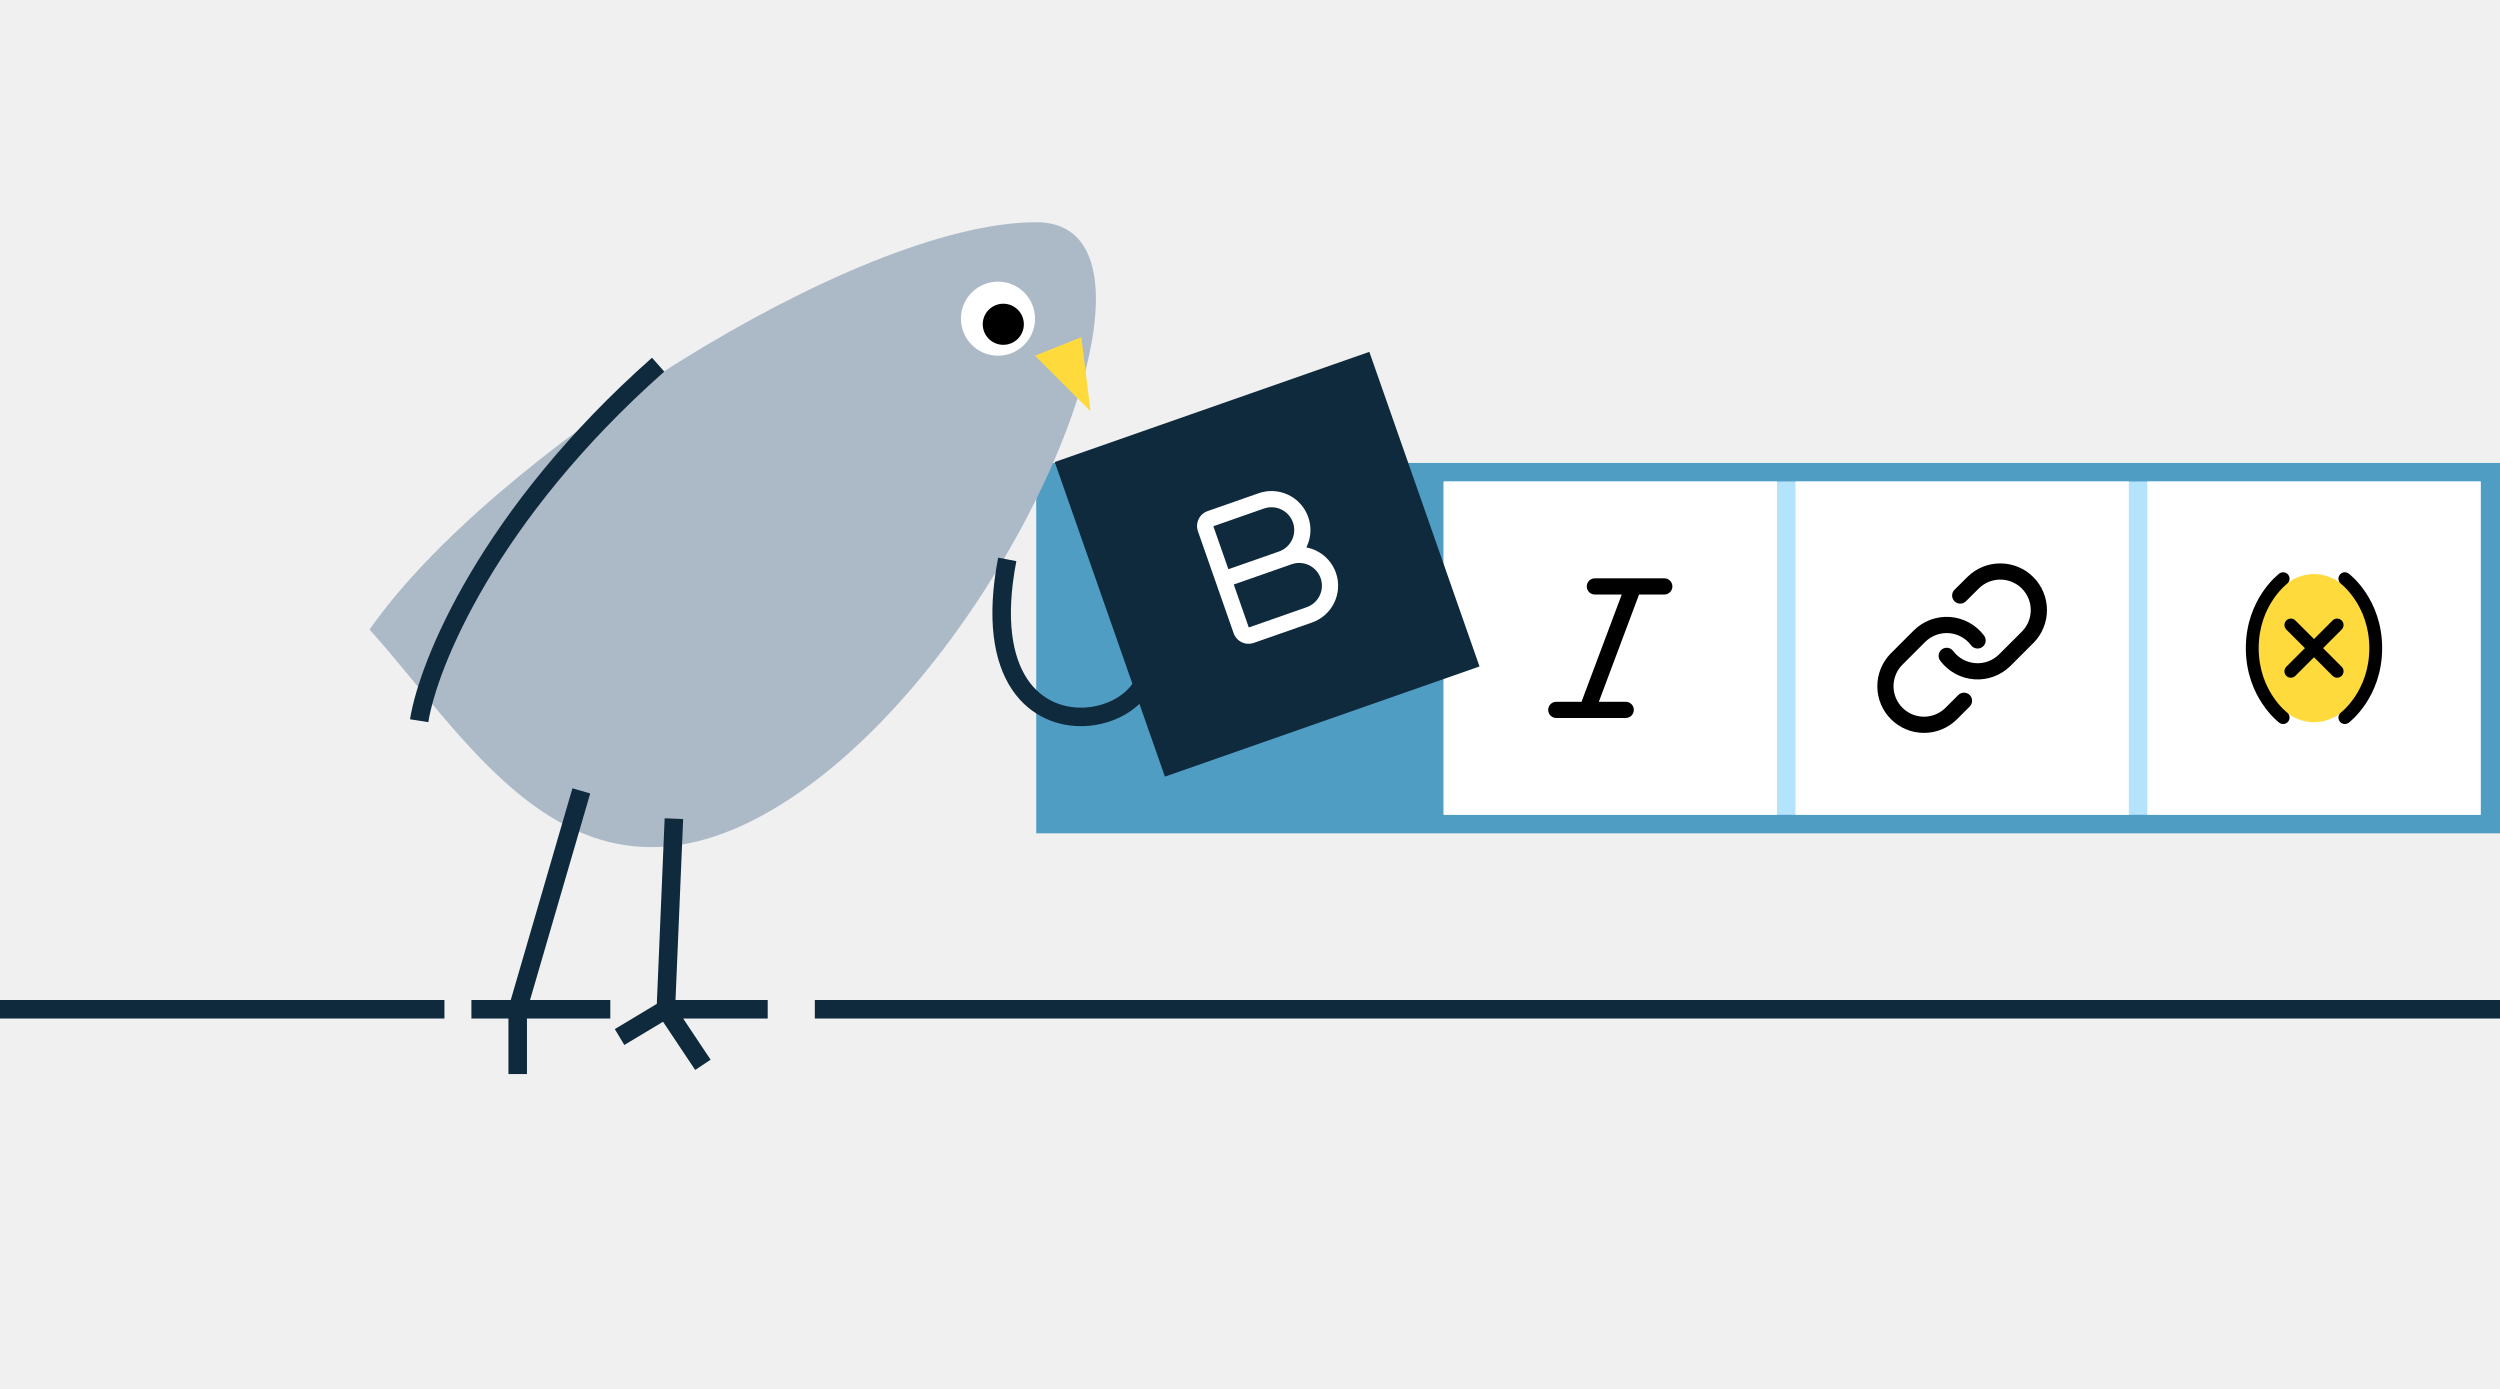
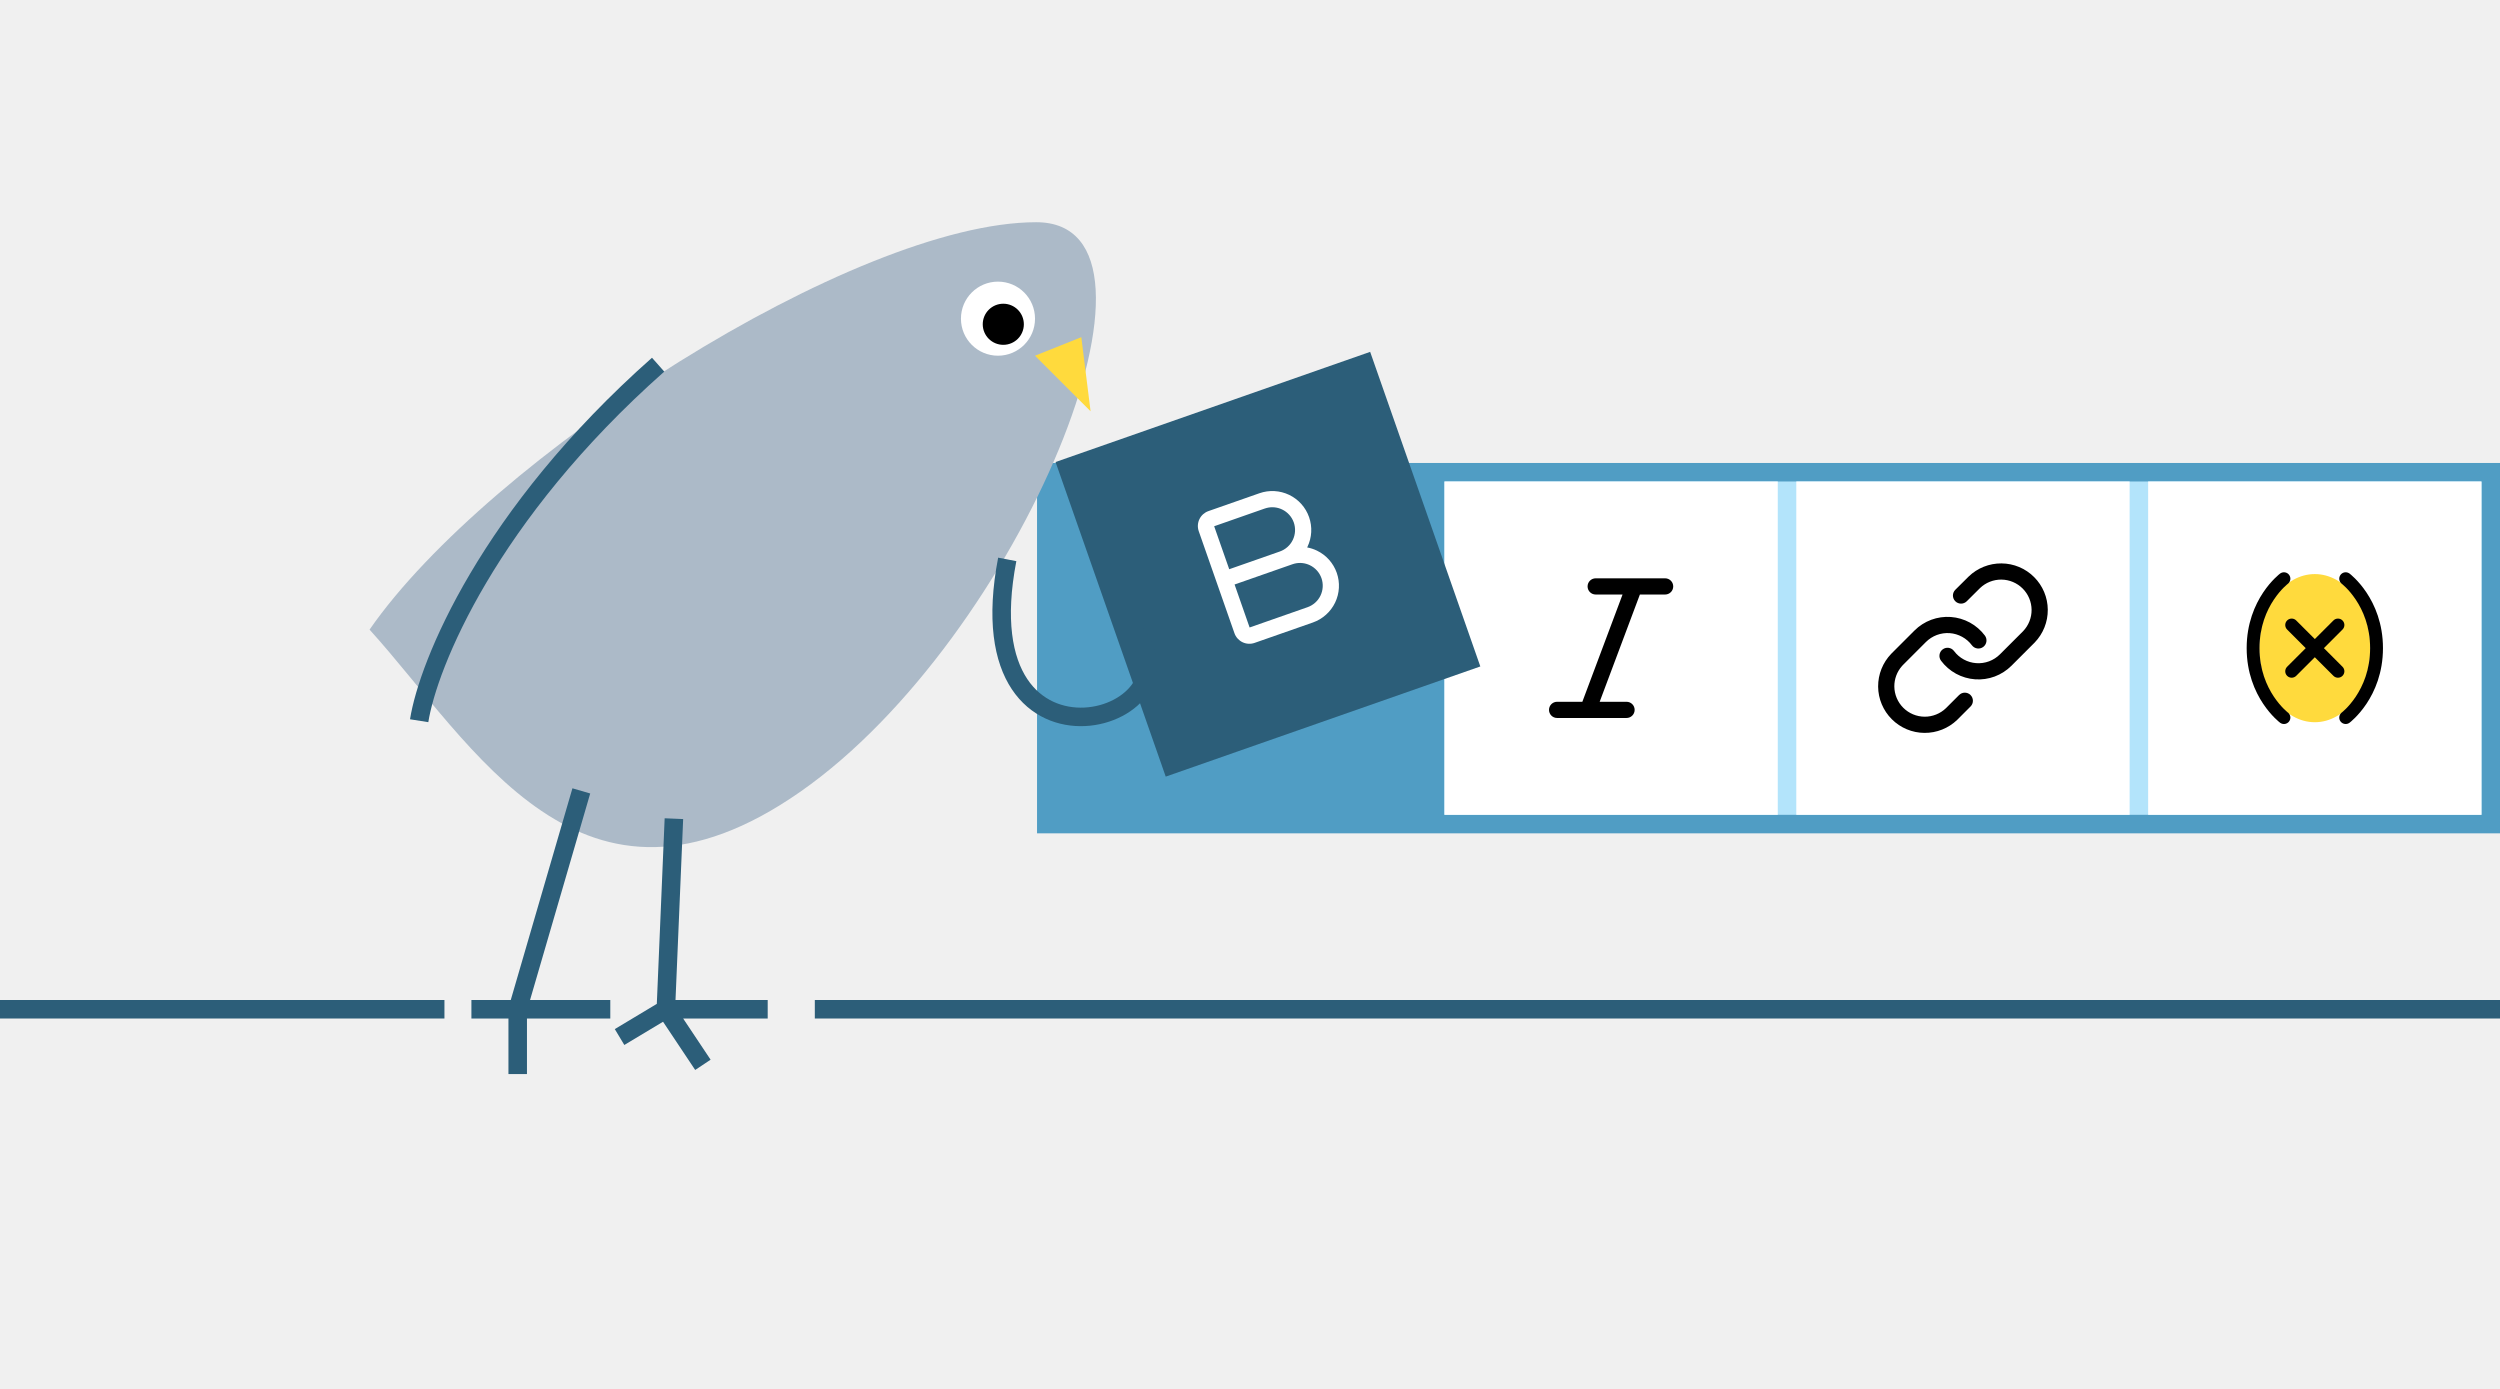
<svg xmlns="http://www.w3.org/2000/svg" width="135" height="75" viewBox="0 0 135 75" fill="none">
-   <g clip-path="url(#clip0_5619_1352)">
-     <rect width="200" height="20" transform="translate(55.9558 25)" fill="#509DC4" />
-     <rect width="56" height="18" transform="translate(77.9558 26)" fill="#B3E4FB" />
-     <rect width="18" height="18" transform="translate(77.9558 26)" fill="white" />
-     <path d="M89.873 31.229C90.114 31.229 90.31 31.425 90.31 31.667C90.31 31.908 90.114 32.104 89.873 32.104H88.509L86.337 37.896H87.789C88.031 37.896 88.227 38.092 88.227 38.333C88.227 38.575 88.031 38.771 87.789 38.771H84.039C83.797 38.771 83.602 38.575 83.602 38.333C83.602 38.092 83.797 37.896 84.039 37.896H85.402L87.574 32.104H86.123C85.881 32.104 85.685 31.908 85.685 31.667C85.685 31.425 85.881 31.229 86.123 31.229H89.873Z" fill="black" />
-     <rect width="18" height="18" transform="translate(96.9558 26)" fill="white" />
-     <g clip-path="url(#clip1_5619_1352)">
-       <path d="M105.301 33.317C105.662 33.343 106.012 33.446 106.33 33.619C106.647 33.792 106.923 34.032 107.139 34.321C107.284 34.515 107.245 34.789 107.051 34.934C106.858 35.078 106.583 35.039 106.439 34.845C106.297 34.656 106.117 34.5 105.91 34.387C105.703 34.274 105.474 34.206 105.238 34.189C105.003 34.173 104.767 34.207 104.546 34.289C104.325 34.372 104.124 34.501 103.957 34.667L102.712 35.912L102.657 35.972C102.392 36.275 102.247 36.665 102.25 37.07C102.254 37.501 102.427 37.914 102.732 38.219C103.037 38.525 103.45 38.698 103.882 38.702C104.313 38.705 104.729 38.539 105.039 38.239L105.747 37.532C105.917 37.361 106.194 37.361 106.365 37.532C106.536 37.703 106.536 37.98 106.365 38.151L105.647 38.869C105.172 39.328 104.535 39.582 103.874 39.576C103.213 39.571 102.581 39.306 102.113 38.838C101.646 38.371 101.381 37.739 101.375 37.078C101.37 36.417 101.624 35.78 102.083 35.304L103.338 34.049C103.594 33.793 103.901 33.596 104.24 33.469C104.579 33.343 104.94 33.291 105.301 33.317ZM108.037 30.424C108.698 30.429 109.331 30.694 109.798 31.162C110.265 31.629 110.53 32.261 110.536 32.922C110.542 33.583 110.288 34.22 109.829 34.696C109.827 34.697 109.825 34.699 109.823 34.701L108.574 35.951C108.318 36.206 108.01 36.404 107.672 36.531C107.333 36.657 106.971 36.709 106.611 36.683C106.25 36.657 105.899 36.554 105.582 36.381C105.265 36.208 104.989 35.968 104.772 35.679C104.627 35.485 104.667 35.211 104.86 35.066C105.054 34.922 105.328 34.961 105.473 35.155C105.614 35.344 105.795 35.5 106.002 35.613C106.209 35.726 106.438 35.794 106.673 35.81C106.909 35.827 107.145 35.793 107.366 35.711C107.587 35.628 107.788 35.499 107.955 35.332L109.2 34.088C109.499 33.777 109.665 33.362 109.661 32.93C109.658 32.499 109.485 32.086 109.18 31.781C108.875 31.476 108.462 31.302 108.03 31.298C107.601 31.295 107.186 31.459 106.877 31.756L106.16 32.469C105.989 32.639 105.712 32.638 105.542 32.467C105.371 32.295 105.372 32.019 105.543 31.848L106.26 31.136L106.265 31.131C106.74 30.672 107.377 30.418 108.037 30.424Z" fill="black" />
-     </g>
-     <rect width="18" height="18" transform="translate(115.956 26)" fill="white" />
-     <ellipse cx="124.956" cy="35" rx="3" ry="4" fill="#FFDA3D" />
-     <path d="M121.275 35C121.275 33.669 121.72 32.665 122.167 31.995C122.39 31.66 122.614 31.409 122.783 31.239C122.868 31.154 122.94 31.089 122.992 31.045C123.018 31.023 123.038 31.006 123.054 30.994C123.061 30.988 123.067 30.983 123.072 30.979C123.074 30.978 123.076 30.976 123.078 30.975C123.078 30.974 123.079 30.974 123.08 30.973L123.08 30.973L123.081 30.972L123.111 30.953C123.261 30.862 123.459 30.898 123.567 31.042C123.682 31.195 123.651 31.412 123.497 31.527L123.497 31.528C123.495 31.529 123.492 31.532 123.487 31.536C123.478 31.543 123.463 31.555 123.443 31.572C123.404 31.606 123.345 31.658 123.274 31.73C123.131 31.872 122.938 32.09 122.745 32.38C122.358 32.96 121.97 33.831 121.97 35C121.97 36.169 122.358 37.04 122.745 37.62C122.938 37.91 123.131 38.127 123.274 38.27C123.345 38.342 123.404 38.394 123.443 38.428C123.463 38.445 123.478 38.457 123.487 38.464C123.492 38.468 123.495 38.471 123.497 38.472L123.497 38.472L123.525 38.495C123.654 38.614 123.674 38.815 123.567 38.958C123.459 39.102 123.261 39.138 123.111 39.047L123.081 39.028L123.08 39.027L123.08 39.027C123.079 39.026 123.078 39.026 123.078 39.025C123.076 39.024 123.074 39.022 123.072 39.02C123.067 39.017 123.061 39.012 123.054 39.006C123.038 38.994 123.018 38.977 122.992 38.955C122.94 38.911 122.868 38.846 122.783 38.761C122.614 38.591 122.39 38.339 122.167 38.005C121.72 37.335 121.275 36.331 121.275 35ZM127.942 35C127.942 33.831 127.553 32.96 127.167 32.38C126.973 32.09 126.78 31.872 126.638 31.73C126.566 31.658 126.508 31.606 126.468 31.572C126.449 31.555 126.434 31.543 126.424 31.536C126.42 31.532 126.417 31.529 126.415 31.528L126.414 31.527C126.261 31.412 126.23 31.195 126.345 31.042C126.453 30.898 126.65 30.862 126.801 30.953L126.831 30.972L126.831 30.973L126.832 30.973C126.833 30.974 126.833 30.974 126.834 30.975C126.836 30.976 126.838 30.978 126.84 30.979C126.844 30.983 126.851 30.988 126.858 30.994C126.873 31.006 126.894 31.023 126.92 31.045C126.972 31.089 127.043 31.154 127.128 31.239C127.298 31.409 127.522 31.66 127.745 31.995C128.192 32.665 128.636 33.669 128.636 35C128.636 36.331 128.192 37.335 127.745 38.005C127.522 38.339 127.298 38.591 127.128 38.761C127.043 38.846 126.972 38.911 126.92 38.955C126.894 38.977 126.873 38.994 126.858 39.006C126.851 39.012 126.844 39.017 126.84 39.02C126.838 39.022 126.836 39.024 126.834 39.025C126.833 39.026 126.833 39.026 126.832 39.027L126.831 39.027L126.831 39.028C126.678 39.142 126.46 39.111 126.345 38.958C126.237 38.815 126.257 38.614 126.387 38.495L126.414 38.472L126.415 38.472C126.417 38.471 126.42 38.468 126.424 38.464C126.434 38.457 126.449 38.445 126.468 38.428C126.508 38.394 126.566 38.342 126.638 38.27C126.78 38.127 126.973 37.91 127.167 37.62C127.553 37.04 127.942 36.169 127.942 35ZM125.96 33.505C126.096 33.369 126.316 33.369 126.451 33.505C126.587 33.64 126.587 33.86 126.451 33.995L125.447 35L126.451 36.005C126.587 36.14 126.587 36.36 126.451 36.495C126.316 36.631 126.096 36.631 125.96 36.495L124.956 35.491L123.951 36.495C123.816 36.631 123.596 36.631 123.46 36.495C123.325 36.36 123.325 36.14 123.46 36.005L124.465 35L123.46 33.995C123.325 33.86 123.325 33.64 123.46 33.505C123.596 33.369 123.816 33.369 123.951 33.505L124.956 34.509L125.96 33.505Z" fill="black" />
-     <rect width="18" height="18" transform="translate(56.9558 24.9492) rotate(-19.2997)" fill="#0E2A3C" />
-     <g clip-path="url(#clip2_5619_1352)">
-       <path d="M71.315 31.223C71.208 30.915 70.982 30.663 70.688 30.521C70.431 30.398 70.141 30.367 69.866 30.434L69.749 30.469L66.623 31.563L67.435 33.884L70.561 32.789C70.869 32.681 71.121 32.456 71.263 32.162C71.404 31.868 71.423 31.53 71.315 31.223ZM69.82 28.214C69.713 27.907 69.487 27.654 69.193 27.513C68.936 27.389 68.646 27.359 68.371 27.426L68.254 27.46L65.521 28.417L66.333 30.738L69.067 29.781C69.374 29.673 69.626 29.447 69.768 29.154C69.909 28.86 69.928 28.522 69.82 28.214ZM70.646 27.925C70.831 28.452 70.799 29.03 70.556 29.533C70.552 29.543 70.546 29.552 70.542 29.561C70.722 29.595 70.899 29.651 71.068 29.733C71.571 29.974 71.957 30.407 72.141 30.933C72.326 31.46 72.293 32.038 72.051 32.541C71.809 33.044 71.377 33.43 70.851 33.615L67.705 34.716C67.491 34.791 67.256 34.778 67.052 34.68C66.848 34.581 66.691 34.406 66.616 34.193L64.688 28.687C64.613 28.473 64.627 28.238 64.725 28.034C64.823 27.83 64.998 27.673 65.212 27.599L67.965 26.635C68.492 26.45 69.07 26.482 69.573 26.724C70.076 26.966 70.462 27.398 70.646 27.925Z" fill="white" />
-     </g>
-     <path d="M43.229 42.747C55.086 34.463 64.325 12 55.956 12C46.15 12 26.372 24.742 19.956 34C25.559 40.172 31.372 51.031 43.229 42.747Z" fill="#ACBAC8" />
-     <path d="M35.539 19.692C26.368 27.81 23.115 35.892 22.635 38.919" stroke="#0E2A3C" />
-     <path d="M31.391 42.708L27.956 54.5M27.956 54.5H25.456M27.956 54.5H32.956M27.956 54.5V58" stroke="#0E2A3C" />
-     <path d="M36.391 44.208L35.956 54.5M35.956 54.5L33.456 56M35.956 54.5H41.456M35.956 54.5L37.956 57.5" stroke="#0E2A3C" />
-     <path d="M54.391 30.208C51.891 43.208 65.891 38.708 60.891 33.708" stroke="#0E2A3C" />
-     <path d="M58.891 22.208L55.891 19.208L58.391 18.208L58.891 22.208Z" fill="#FFDA3D" />
-     <circle cx="53.891" cy="17.208" r="2" fill="white" />
-     <circle cx="54.178" cy="17.511" r="1.11" fill="black" />
-     <line x1="44" y1="54.5" x2="135" y2="54.5" stroke="#0E2A3C" />
-     <line y1="54.5" x2="24" y2="54.5" stroke="#0E2A3C" />
+   <rect width="79" height="20" transform="translate(56 25)" fill="#509DC4" />
+   <rect width="56" height="18" transform="translate(78 26)" fill="#B3E4FB" />
+   <rect width="18" height="18" transform="translate(78 26)" fill="white" />
+   <path d="M89.917 31.229C90.158 31.229 90.354 31.425 90.354 31.667C90.354 31.908 90.158 32.104 89.917 32.104H88.554L86.382 37.896H87.833C88.075 37.896 88.271 38.092 88.271 38.333C88.271 38.575 88.075 38.771 87.833 38.771H84.083C83.842 38.771 83.646 38.575 83.646 38.333C83.646 38.092 83.842 37.896 84.083 37.896H85.447L87.618 32.104H86.167C85.925 32.104 85.729 31.908 85.729 31.667C85.729 31.425 85.925 31.229 86.167 31.229H89.917Z" fill="black" />
+   <rect width="18" height="18" transform="translate(97 26)" fill="white" />
+   <g clip-path="url(#clip0_5625_1555)">
+     <path d="M105.345 33.317C105.706 33.343 106.057 33.446 106.374 33.619C106.691 33.792 106.967 34.032 107.184 34.321C107.328 34.515 107.289 34.789 107.095 34.934C106.902 35.078 106.628 35.039 106.483 34.845C106.342 34.656 106.161 34.5 105.954 34.387C105.747 34.274 105.518 34.206 105.283 34.189C105.047 34.173 104.811 34.207 104.59 34.289C104.369 34.372 104.168 34.501 104.001 34.667L102.757 35.912L102.702 35.972C102.436 36.275 102.291 36.665 102.294 37.07C102.298 37.501 102.471 37.914 102.776 38.219C103.082 38.525 103.494 38.698 103.926 38.702C104.357 38.705 104.773 38.539 105.084 38.239L105.791 37.532C105.962 37.361 106.238 37.361 106.409 37.532C106.58 37.703 106.58 37.98 106.409 38.151L105.691 38.869C105.216 39.328 104.579 39.582 103.918 39.576C103.257 39.571 102.625 39.306 102.158 38.838C101.69 38.371 101.425 37.739 101.419 37.078C101.414 36.417 101.668 35.78 102.127 35.304L103.382 34.049C103.638 33.793 103.945 33.596 104.284 33.469C104.623 33.343 104.985 33.291 105.345 33.317ZM108.082 30.424C108.743 30.429 109.375 30.694 109.842 31.162C110.31 31.629 110.575 32.261 110.58 32.922C110.586 33.583 110.332 34.22 109.873 34.696C109.871 34.697 109.869 34.699 109.868 34.701L108.618 35.951C108.362 36.206 108.054 36.404 107.716 36.531C107.377 36.657 107.015 36.709 106.655 36.683C106.295 36.657 105.944 36.554 105.626 36.381C105.309 36.208 105.033 35.968 104.816 35.679C104.672 35.485 104.711 35.211 104.905 35.066C105.098 34.922 105.372 34.961 105.517 35.155C105.658 35.344 105.839 35.5 106.046 35.613C106.253 35.726 106.482 35.794 106.717 35.81C106.953 35.827 107.189 35.793 107.41 35.711C107.631 35.628 107.832 35.499 107.999 35.332L109.244 34.088C109.543 33.777 109.709 33.362 109.706 32.93C109.702 32.499 109.529 32.086 109.224 31.781C108.919 31.476 108.506 31.302 108.074 31.298C107.645 31.295 107.231 31.459 106.921 31.756L106.204 32.469C106.033 32.639 105.756 32.638 105.586 32.467C105.415 32.295 105.416 32.019 105.587 31.848L106.304 31.136L106.309 31.131C106.784 30.672 107.421 30.418 108.082 30.424Z" fill="black" />
  </g>
+   <rect width="18" height="18" transform="translate(116 26)" fill="white" />
+   <ellipse cx="125" cy="35" rx="3" ry="4" fill="#FFDA3D" />
+   <path d="M121.32 35C121.32 33.669 121.764 32.665 122.211 31.995C122.434 31.66 122.658 31.409 122.828 31.239C122.912 31.154 122.984 31.089 123.036 31.045C123.062 31.023 123.083 31.006 123.098 30.994C123.105 30.988 123.111 30.983 123.116 30.979C123.118 30.978 123.12 30.976 123.122 30.975C123.122 30.974 123.123 30.974 123.124 30.973L123.125 30.973L123.125 30.972L123.155 30.953C123.305 30.862 123.503 30.898 123.611 31.042C123.726 31.195 123.695 31.412 123.542 31.527L123.541 31.528C123.539 31.529 123.536 31.532 123.531 31.536C123.522 31.543 123.507 31.555 123.488 31.572C123.448 31.606 123.39 31.658 123.318 31.73C123.175 31.872 122.983 32.09 122.789 32.38C122.402 32.96 122.014 33.831 122.014 35C122.014 36.169 122.402 37.04 122.789 37.62C122.983 37.91 123.175 38.127 123.318 38.27C123.39 38.342 123.448 38.394 123.488 38.428C123.507 38.445 123.522 38.457 123.531 38.464C123.536 38.468 123.539 38.471 123.541 38.472L123.542 38.472L123.569 38.495C123.698 38.614 123.719 38.815 123.611 38.958C123.503 39.102 123.305 39.138 123.155 39.047L123.125 39.028L123.125 39.027L123.124 39.027C123.123 39.026 123.122 39.026 123.122 39.025C123.12 39.024 123.118 39.022 123.116 39.02C123.111 39.017 123.105 39.012 123.098 39.006C123.083 38.994 123.062 38.977 123.036 38.955C122.984 38.911 122.912 38.846 122.828 38.761C122.658 38.591 122.434 38.339 122.211 38.005C121.764 37.335 121.32 36.331 121.32 35ZM127.986 35C127.986 33.831 127.598 32.96 127.211 32.38C127.017 32.09 126.825 31.872 126.682 31.73C126.61 31.658 126.552 31.606 126.512 31.572C126.493 31.555 126.478 31.543 126.469 31.536C126.464 31.532 126.461 31.529 126.459 31.528L126.458 31.527C126.305 31.412 126.274 31.195 126.389 31.042C126.497 30.898 126.695 30.862 126.845 30.953L126.875 30.972L126.875 30.973L126.876 30.973C126.877 30.974 126.878 30.974 126.878 30.975C126.88 30.976 126.882 30.978 126.884 30.979C126.889 30.983 126.895 30.988 126.902 30.994C126.917 31.006 126.938 31.023 126.964 31.045C127.016 31.089 127.088 31.154 127.172 31.239C127.342 31.409 127.566 31.66 127.789 31.995C128.236 32.665 128.68 33.669 128.68 35C128.68 36.331 128.236 37.335 127.789 38.005C127.566 38.339 127.342 38.591 127.172 38.761C127.088 38.846 127.016 38.911 126.964 38.955C126.938 38.977 126.917 38.994 126.902 39.006C126.895 39.012 126.889 39.017 126.884 39.02C126.882 39.022 126.88 39.024 126.878 39.025C126.878 39.026 126.877 39.026 126.876 39.027L126.875 39.027L126.875 39.028C126.722 39.142 126.504 39.111 126.389 38.958C126.281 38.815 126.302 38.614 126.431 38.495L126.458 38.472L126.459 38.472C126.461 38.471 126.464 38.468 126.469 38.464C126.478 38.457 126.493 38.445 126.512 38.428C126.552 38.394 126.61 38.342 126.682 38.27C126.825 38.127 127.017 37.91 127.211 37.62C127.598 37.04 127.986 36.169 127.986 35ZM126.005 33.505C126.14 33.369 126.36 33.369 126.495 33.505C126.631 33.64 126.631 33.86 126.495 33.995L125.491 35L126.495 36.005C126.631 36.14 126.631 36.36 126.495 36.495C126.36 36.631 126.14 36.631 126.005 36.495L125 35.491L123.995 36.495C123.86 36.631 123.64 36.631 123.505 36.495C123.369 36.36 123.369 36.14 123.505 36.005L124.509 35L123.505 33.995C123.369 33.86 123.369 33.64 123.505 33.505C123.64 33.369 123.86 33.369 123.995 33.505L125 34.509L126.005 33.505Z" fill="black" />
+   <rect width="18" height="18" transform="translate(57 24.9492) rotate(-19.2997)" fill="#2C5E79" />
+   <g clip-path="url(#clip1_5625_1555)">
+     <path d="M71.36 31.223C71.252 30.915 71.026 30.663 70.732 30.521C70.475 30.398 70.185 30.367 69.91 30.434L69.793 30.469L66.667 31.563L67.479 33.884L70.606 32.789C70.913 32.681 71.166 32.456 71.307 32.162C71.448 31.868 71.467 31.53 71.36 31.223ZM69.865 28.214C69.757 27.907 69.531 27.654 69.237 27.513C68.981 27.389 68.69 27.359 68.415 27.426L68.298 27.46L65.565 28.417L66.378 30.738L69.111 29.781C69.418 29.673 69.671 29.447 69.812 29.154C69.953 28.86 69.972 28.522 69.865 28.214ZM70.69 27.925C70.875 28.452 70.843 29.03 70.601 29.533C70.596 29.543 70.591 29.552 70.586 29.561C70.766 29.595 70.944 29.651 71.112 29.733C71.615 29.974 72.001 30.407 72.185 30.933C72.37 31.46 72.338 32.038 72.096 32.541C71.854 33.044 71.421 33.43 70.895 33.615L67.749 34.716C67.535 34.791 67.3 34.778 67.096 34.68C66.892 34.581 66.735 34.406 66.66 34.193L64.733 28.687C64.658 28.473 64.671 28.238 64.769 28.034C64.867 27.83 65.043 27.673 65.256 27.599L68.009 26.635C68.536 26.45 69.114 26.482 69.617 26.724C70.12 26.966 70.506 27.398 70.69 27.925Z" fill="white" />
+   </g>
+   <path d="M43.229 42.747C55.086 34.463 64.325 12 55.956 12C46.15 12 26.372 24.742 19.956 34C25.559 40.172 31.372 51.031 43.229 42.747Z" fill="#ACBAC8" />
+   <path d="M35.539 19.692C26.368 27.81 23.115 35.892 22.635 38.919" stroke="#2C5E79" />
+   <path d="M31.391 42.708L27.956 54.5M27.956 54.5H25.456M27.956 54.5H32.956M27.956 54.5V58" stroke="#2C5E79" />
+   <path d="M36.391 44.208L35.956 54.5M35.956 54.5L33.456 56M35.956 54.5H41.456M35.956 54.5L37.956 57.5" stroke="#2C5E79" />
+   <path d="M54.391 30.208C51.891 43.208 65.891 38.708 60.891 33.708" stroke="#2C5E79" />
+   <path d="M58.891 22.208L55.891 19.208L58.391 18.208L58.891 22.208Z" fill="#FFDA3D" />
+   <circle cx="53.891" cy="17.208" r="2" fill="white" />
+   <circle cx="54.178" cy="17.511" r="1.11" fill="black" />
+   <line x1="44" y1="54.5" x2="135" y2="54.5" stroke="#2C5E79" />
+   <line y1="54.5" x2="24" y2="54.5" stroke="#2C5E79" />
  <defs>
-     <clipPath id="clip0_5619_1352">
-       <rect width="135" height="75" fill="white" />
+     <clipPath id="clip0_5625_1555">
+       <rect width="10" height="10" fill="white" transform="translate(101 30)" />
    </clipPath>
-     <clipPath id="clip1_5619_1352">
-       <rect width="10" height="10" fill="white" transform="translate(100.956 30)" />
-     </clipPath>
-     <clipPath id="clip2_5619_1352">
-       <rect width="10" height="10" fill="white" transform="translate(62.0531 27.4023) rotate(-19.2997)" />
+     <clipPath id="clip1_5625_1555">
+       <rect width="10" height="10" fill="white" transform="translate(62.0972 27.4023) rotate(-19.2997)" />
    </clipPath>
  </defs>
</svg>
